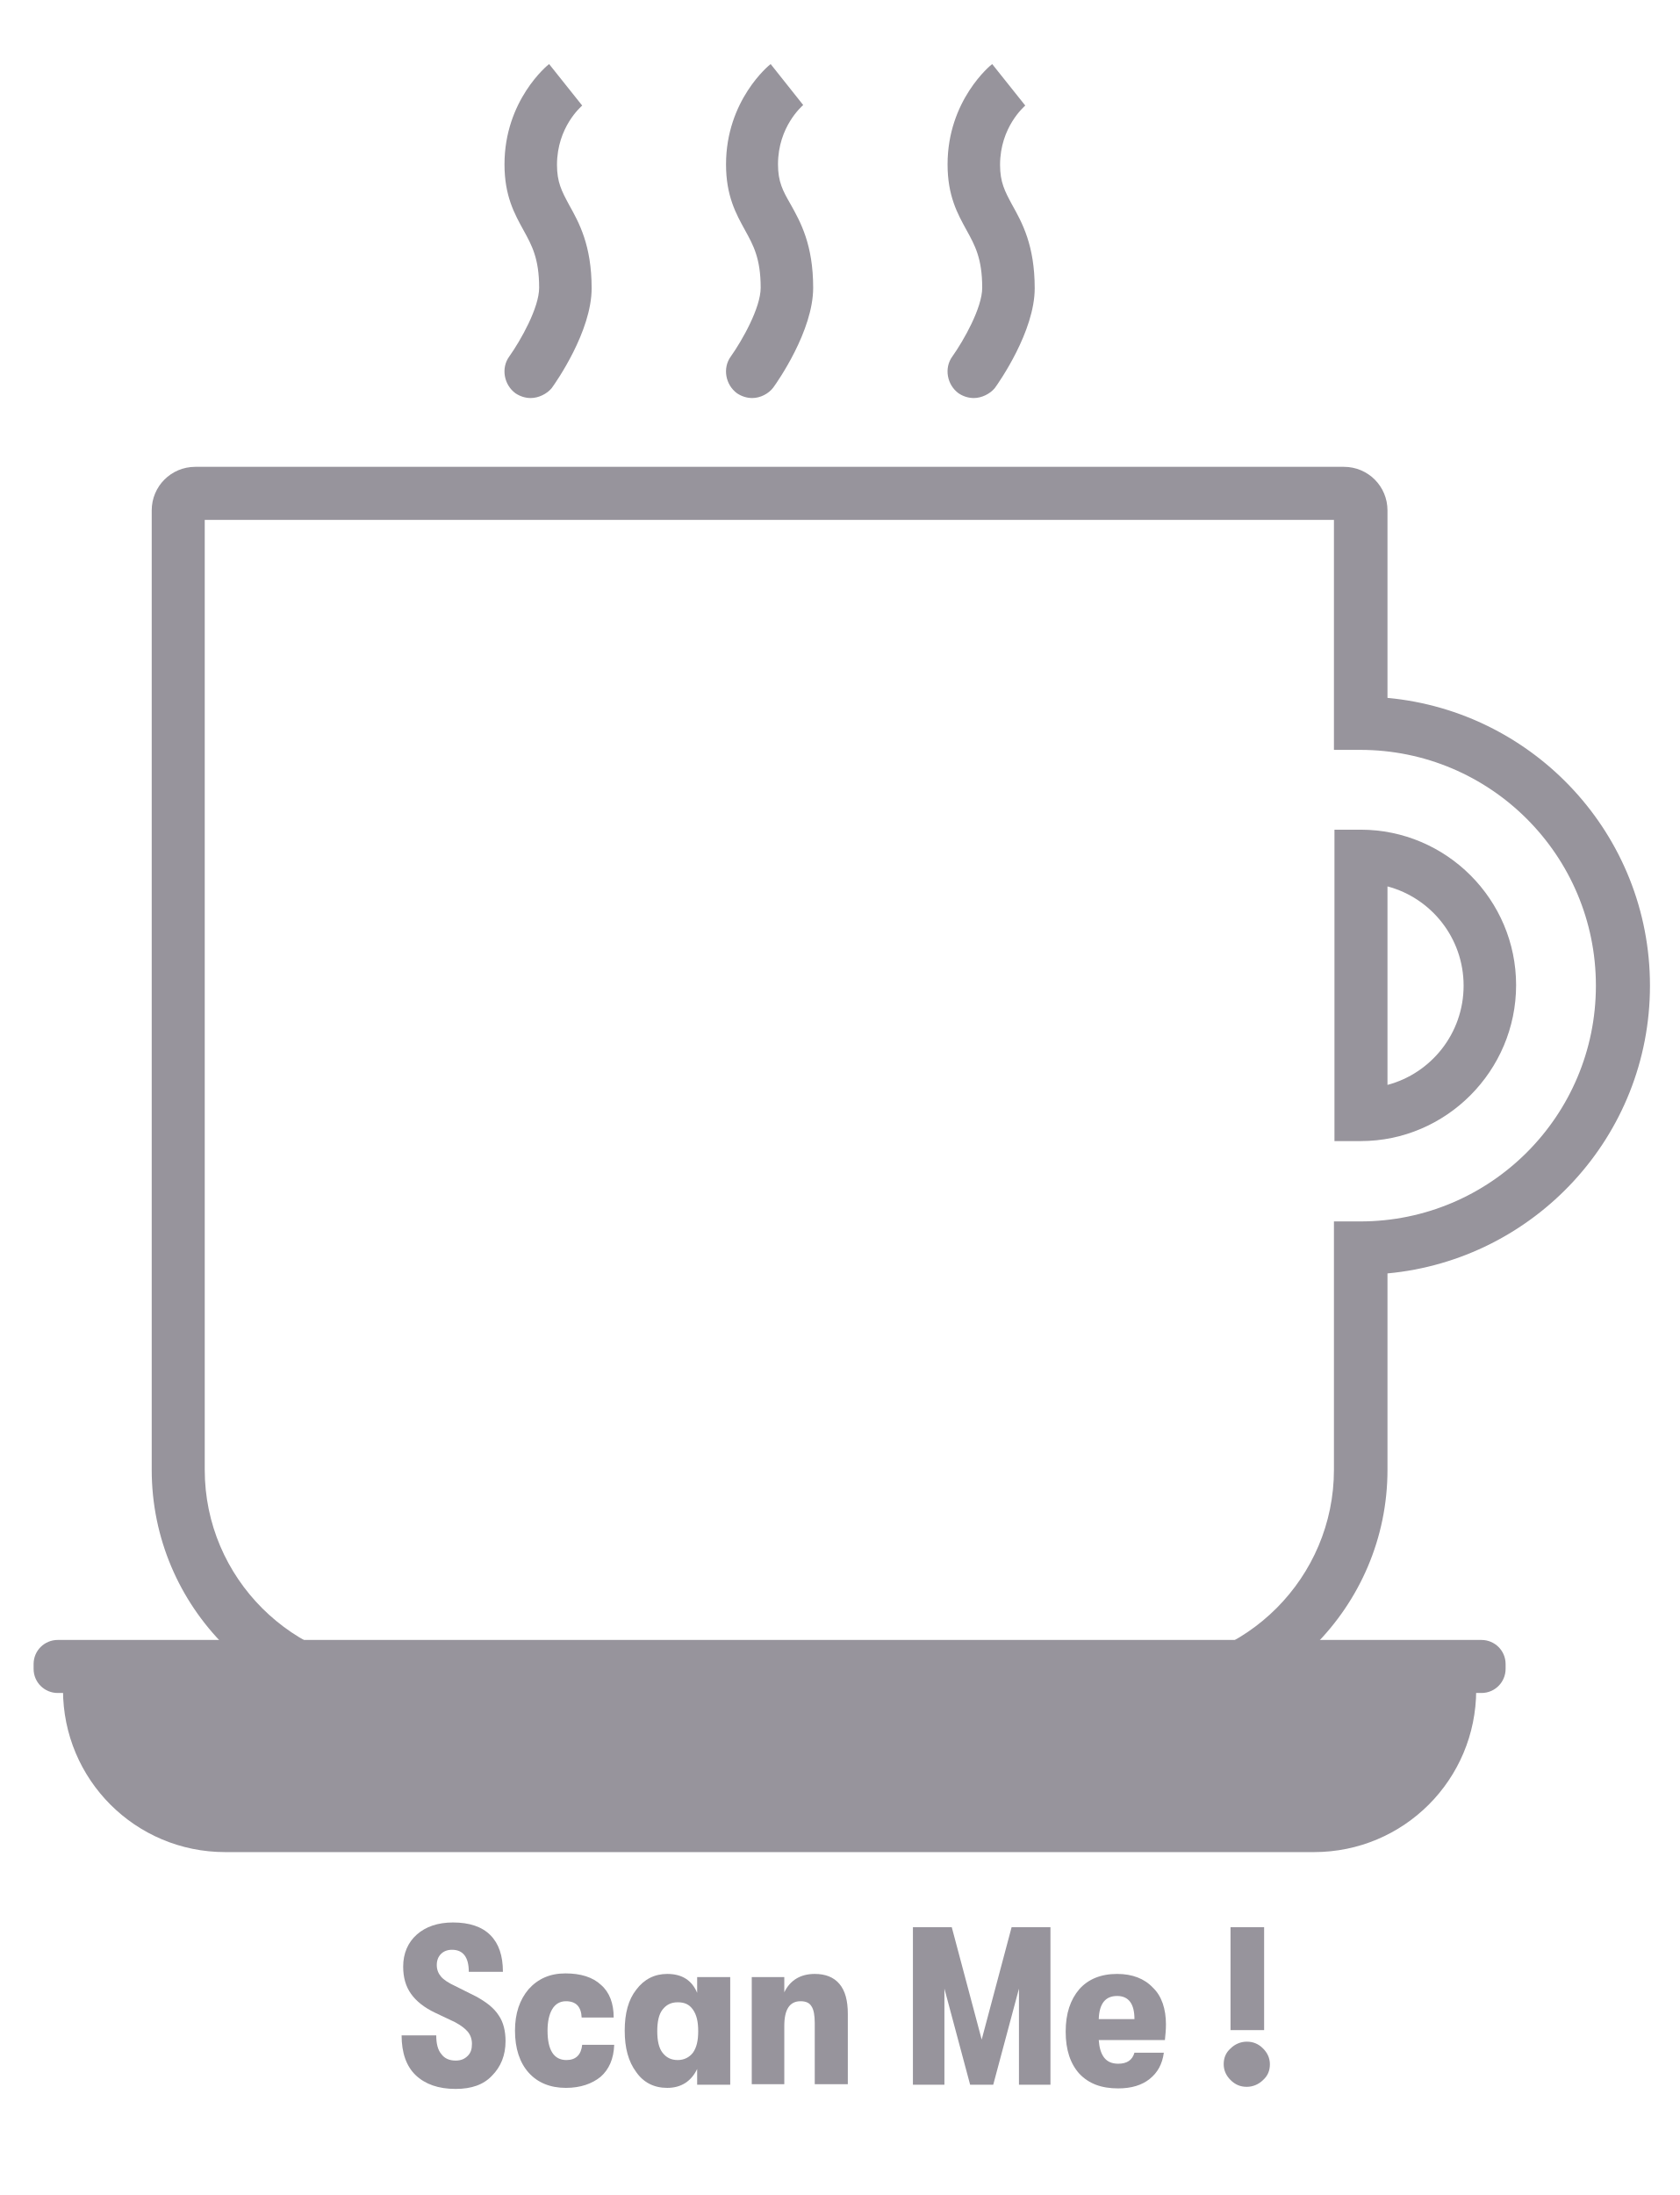
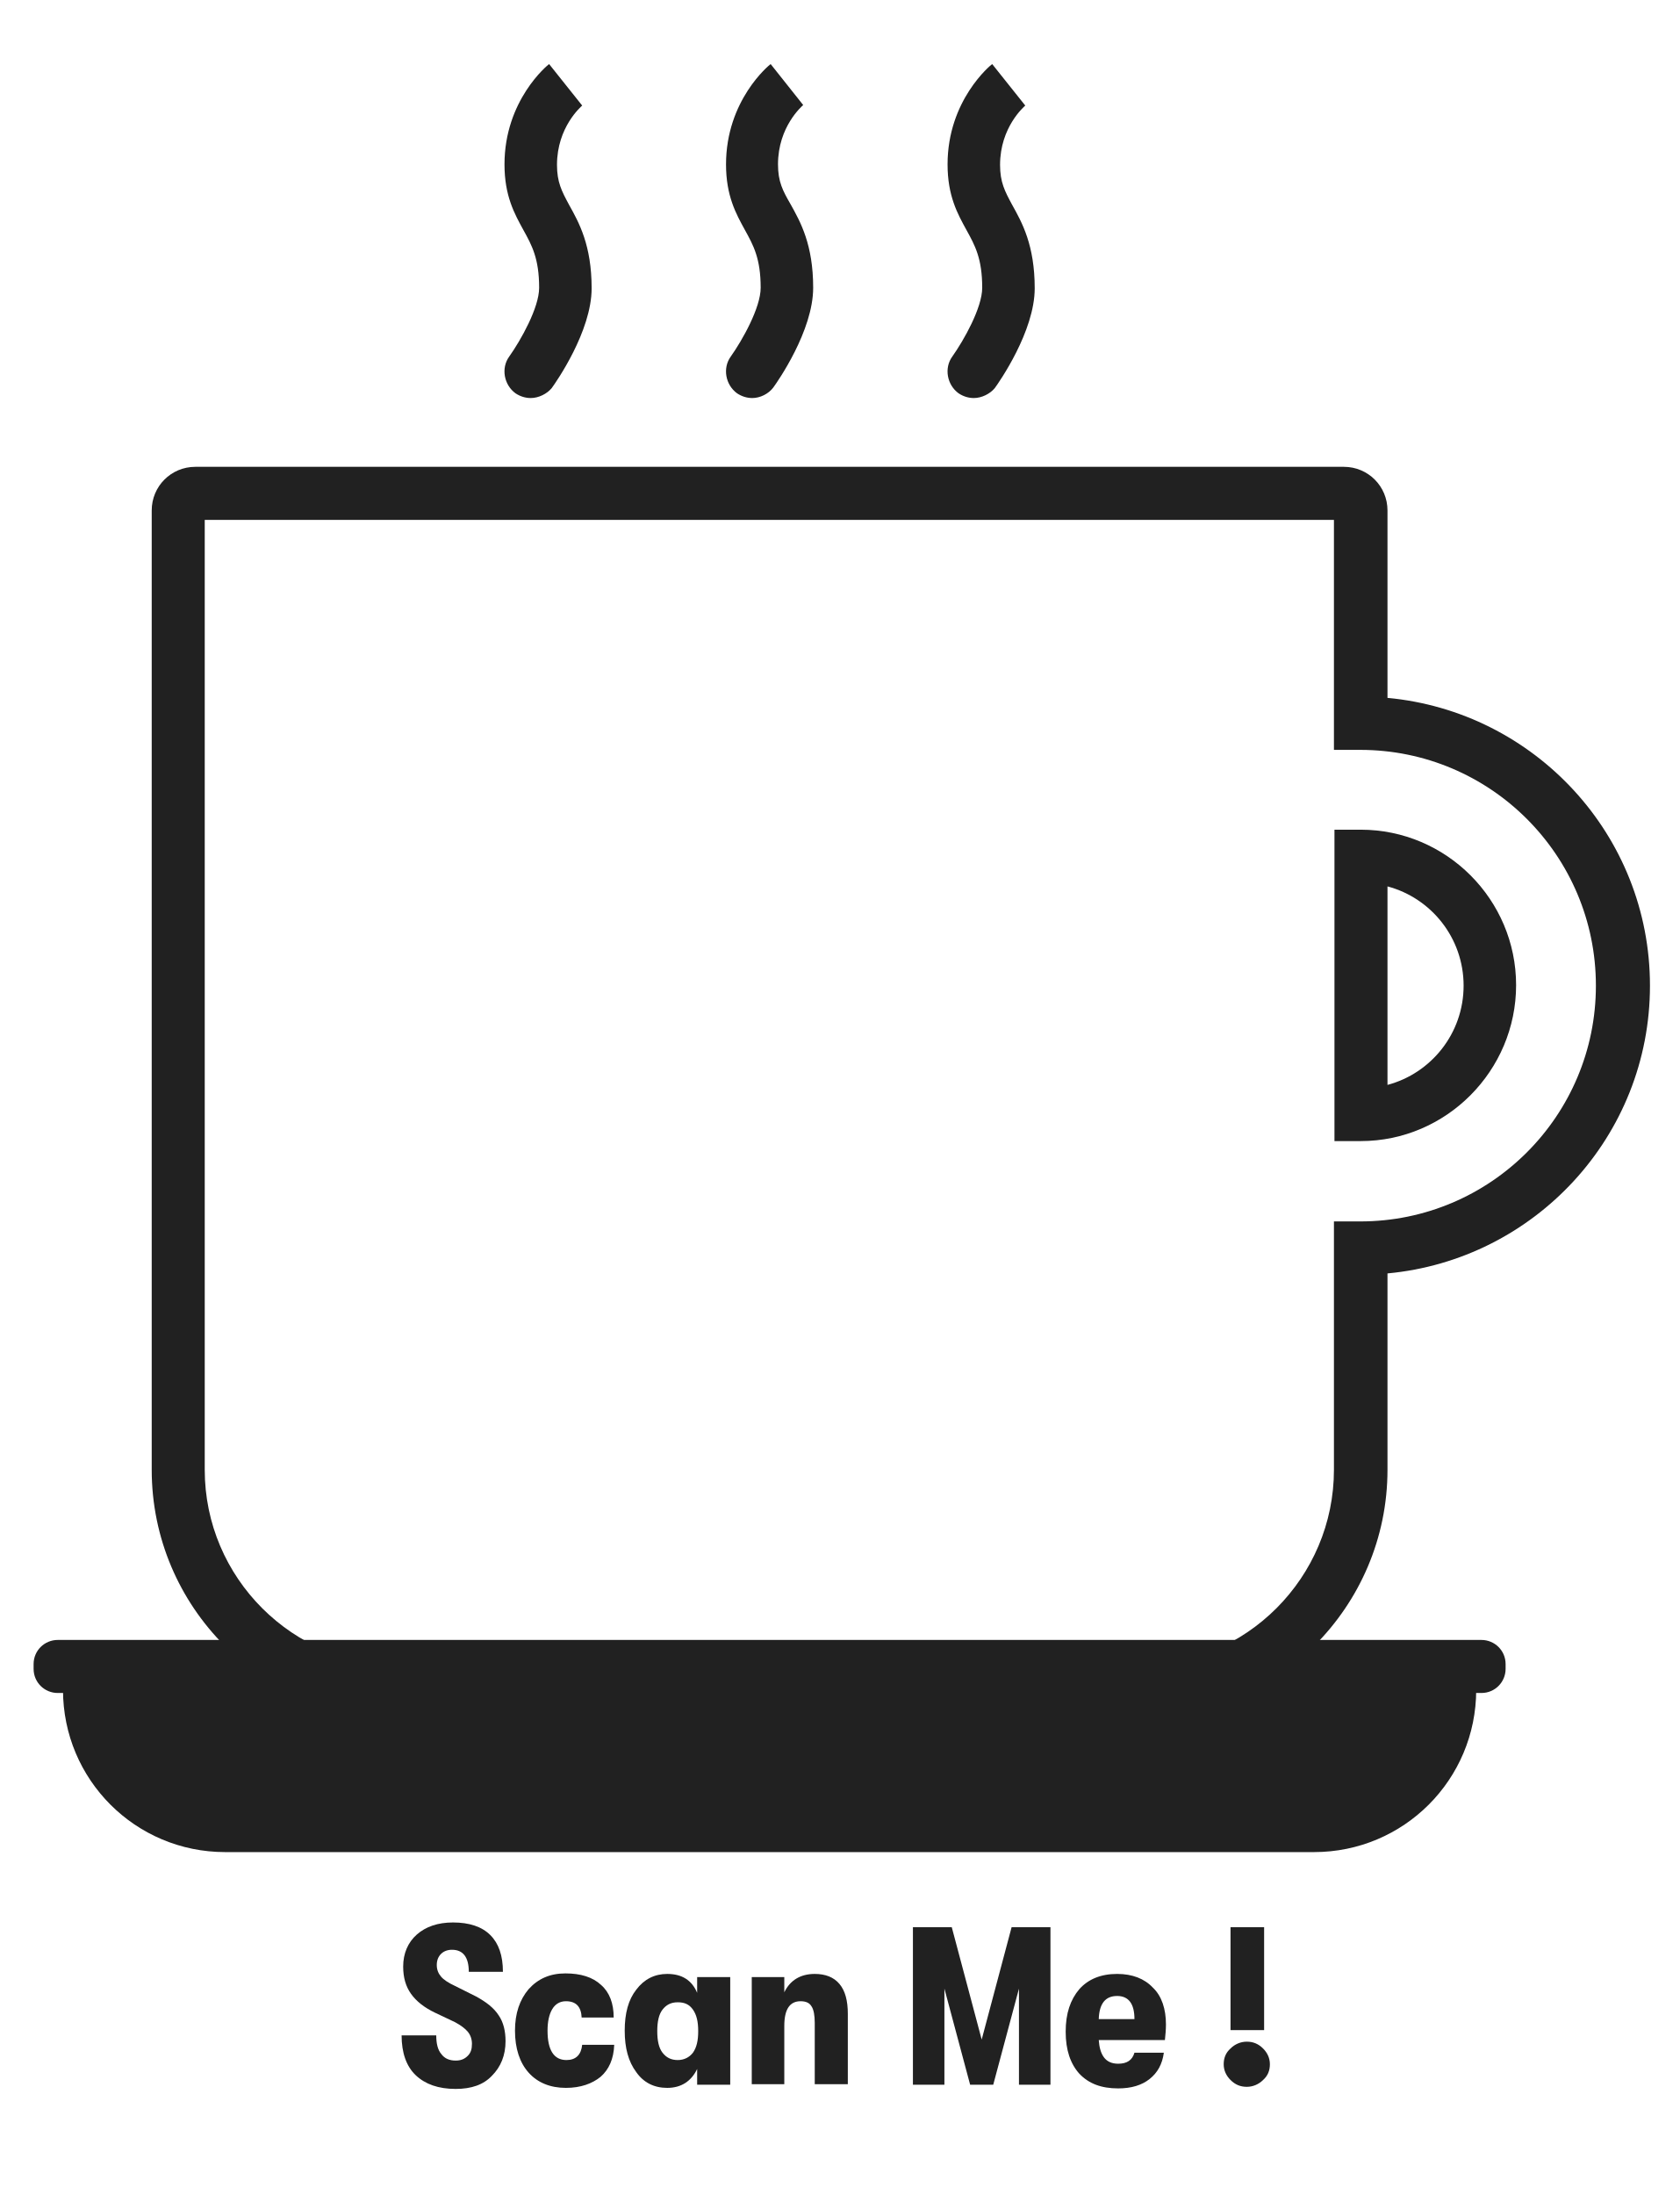
<svg xmlns="http://www.w3.org/2000/svg" width="320" height="418" viewBox="0 0 320 418" fill="none">
-   <path d="M11 312.3H282.2C284.7 312.3 286.8 314.3 286.8 316.9V317.8C286.8 320.3 284.8 322.4 282.2 322.4H11C8.5 322.4 6.4 320.4 6.4 317.8V316.9C6.4 314.3 8.5 312.3 11 312.3Z" fill="#97949C" />
-   <path d="M250.3 352.7H42.9C25.8 352.7 12 338.9 12 321.8H281.2C281.2 338.9 267.4 352.7 250.3 352.7Z" fill="#97949C" />
-   <path d="M216.9 327.3H76.3C50.1 327.3 28.9 306 28.9 279.9V97.2C28.9 92.6 32.6 88.9 37.2 88.9H256C260.6 88.9 264.3 92.6 264.3 97.2V132.9C292.3 135.5 314.3 159 314.3 187.7C314.3 216.4 292.3 239.9 264.3 242.5V279.9C264.3 306 243 327.3 216.9 327.3ZM39 99V279.9C39 300.5 55.8 317.2 76.3 317.2H216.8C237.4 317.2 254.1 300.4 254.1 279.9V232.6H259.1C283.9 232.6 304 212.5 304 187.7C304 162.9 283.9 142.8 259.1 142.8H254.1V99H39Z" fill="#97949C" />
-   <path d="M259.2 217.3H254.2V158H259.2C275.5 158 288.8 171.3 288.8 187.6C288.8 203.9 275.5 217.3 259.2 217.3ZM264.3 168.8V206.6C272.6 204.4 278.8 196.8 278.8 187.7C278.8 178.6 272.6 171 264.3 168.8Z" fill="#97949C" />
-   <path d="M101.1 75.8C100.1 75.8 99.1 75.5 98.2 74.9C96 73.3 95.4 70.1 97 67.9C99.2 64.8 102.7 58.6 102.7 54.8C102.7 49.2 101.3 46.7 99.7 43.8C98 40.7 96.1 37.3 96.1 31.3C96.1 19.1 104.3 12.4 104.6 12.2L110.9 20.1C110.7 20.3 106.1 24.2 106.1 31.4C106.1 34.7 107 36.4 108.4 39C110.3 42.4 112.7 46.7 112.7 54.9C112.7 63.1 105.9 72.8 105.1 73.9C104.2 75 102.6 75.8 101.1 75.8Z" fill="#97949C" />
-   <path d="M143.3 75.8C142.3 75.8 141.3 75.5 140.4 74.9C138.2 73.3 137.6 70.1 139.2 67.9C141.4 64.8 144.9 58.6 144.9 54.8C144.9 49.2 143.5 46.7 141.9 43.8C140.2 40.7 138.3 37.3 138.3 31.3C138.3 19.1 146.5 12.4 146.8 12.2L153 20C152.8 20.2 148.2 24.1 148.2 31.3C148.2 34.6 149.1 36.3 150.6 38.9C152.5 42.3 154.9 46.6 154.9 54.8C154.9 63 148.1 72.7 147.3 73.8C146.4 75 144.8 75.8 143.3 75.8Z" fill="#97949C" />
-   <path d="M185.5 75.8C184.5 75.8 183.5 75.5 182.6 74.9C180.4 73.3 179.8 70.1 181.4 67.9C183.6 64.8 187.1 58.6 187.1 54.8C187.1 49.2 185.7 46.7 184.1 43.8C182.4 40.7 180.5 37.3 180.5 31.3C180.5 19.1 188.7 12.4 189 12.2L195.3 20.1C195.1 20.3 190.5 24.2 190.5 31.4C190.5 34.7 191.4 36.4 192.8 39C194.7 42.4 197.1 46.7 197.1 54.9C197.1 63.1 190.3 72.8 189.5 73.9C188.6 75 187 75.8 185.5 75.8Z" fill="#97949C" />
-   <path d="M86.8 397.8C83.5 397.8 81 396.9 79.2 395.2C77.4 393.5 76.5 390.9 76.5 387.6H83.1C83.1 389.2 83.4 390.4 84.1 391.2C84.7 392 85.6 392.4 86.8 392.4C87.8 392.4 88.5 392.1 89.1 391.5C89.7 390.9 89.9 390.2 89.9 389.2C89.9 388.3 89.6 387.5 89.1 386.9C88.6 386.3 87.8 385.7 86.7 385.1L82.9 383.3C80.8 382.3 79.3 381.1 78.3 379.7C77.3 378.3 76.8 376.6 76.8 374.5C76.8 372 77.7 369.9 79.4 368.4C81.1 366.9 83.4 366.1 86.3 366.1C89.4 366.1 91.8 366.9 93.4 368.5C95 370.1 95.8 372.4 95.8 375.5H89.3C89.3 372.7 88.2 371.3 86.1 371.3C85.2 371.3 84.5 371.6 84 372.1C83.5 372.6 83.2 373.3 83.2 374.2C83.2 375.1 83.5 375.8 84 376.4C84.5 377 85.4 377.6 86.7 378.2L90.7 380.2C92.7 381.3 94.1 382.4 95 383.8C95.9 385.1 96.3 386.8 96.3 388.7C96.3 391.4 95.4 393.6 93.7 395.3C92.1 397 89.8 397.8 86.8 397.8Z" fill="#97949C" />
-   <path d="M107.8 397.6C104.8 397.6 102.4 396.6 100.7 394.7C99 392.8 98.1 390.1 98.1 386.7C98.1 383.4 99 380.8 100.7 378.8C102.5 376.8 104.8 375.8 107.7 375.8C110.6 375.8 112.9 376.5 114.5 378C116.1 379.4 116.9 381.5 116.9 384.2H110.8C110.7 382.1 109.7 381.1 107.8 381.1C106.7 381.1 105.8 381.6 105.2 382.6C104.6 383.6 104.3 385 104.3 386.7C104.3 390.4 105.5 392.3 107.9 392.3C109.7 392.3 110.7 391.3 110.9 389.4H117C116.9 392.1 116 394.1 114.4 395.5C112.8 396.8 110.6 397.6 107.8 397.6Z" fill="#97949C" />
-   <path d="M127.1 397.6C124.6 397.6 122.6 396.6 121.2 394.6C119.7 392.6 119 390 119 386.7C119 383.4 119.7 380.8 121.2 378.9C122.7 376.9 124.7 375.9 127.1 375.9C129.9 375.9 131.8 377.1 132.8 379.5V376.5H139.1V397H132.8V394C131.7 396.3 129.8 397.6 127.1 397.6ZM129.1 392.3C130.3 392.3 131.3 391.8 132 390.9C132.7 389.9 133 388.6 133 386.8C133 385 132.7 383.7 132 382.7C131.3 381.7 130.4 381.3 129.1 381.3C127.8 381.3 126.9 381.8 126.2 382.7C125.5 383.6 125.2 385 125.2 386.8C125.2 388.6 125.5 390 126.2 390.9C126.9 391.8 127.8 392.3 129.1 392.3Z" fill="#97949C" />
-   <path d="M143.2 397V376.5H149.4V379.4C150.5 377.1 152.5 375.9 155.2 375.9C157.2 375.9 158.8 376.5 159.9 377.8C161 379.1 161.5 381 161.5 383.5V396.9H155.2V385.2C155.2 383.8 155 382.7 154.6 382.1C154.2 381.4 153.5 381.1 152.5 381.1C150.4 381.1 149.4 382.7 149.4 385.8V396.9H143.2V397Z" fill="#97949C" />
-   <path d="M173.9 397V367H181.3L187 388.4L192.7 367H200.1V397H194.1V378.7L189.2 397H184.8L179.9 378.7V397H173.9Z" fill="#97949C" />
-   <path d="M222.1 385.5C222.1 386.6 222 387.5 221.9 388.5H209.3C209.4 389.9 209.7 391 210.3 391.8C210.9 392.6 211.8 393 213 393C214.7 393 215.7 392.3 216.1 390.9H221.7C221.4 393.1 220.5 394.7 219 395.9C217.5 397.1 215.5 397.7 213 397.7C209.8 397.7 207.4 396.8 205.6 394.9C203.9 393 203 390.4 203 386.9C203 383.4 203.9 380.8 205.6 378.8C207.3 376.9 209.7 375.9 212.8 375.9C215.7 375.9 218 376.8 219.6 378.5C221.3 380.1 222.1 382.6 222.1 385.5ZM209.3 384.5H216.1C216.1 381.6 215 380.1 212.8 380.1C210.6 380.1 209.4 381.5 209.3 384.5Z" fill="#97949C" />
-   <path d="M240.6 396.1C239.8 396.9 238.7 397.4 237.5 397.4C236.3 397.4 235.3 397 234.4 396.1C233.6 395.3 233.1 394.3 233.1 393.1C233.1 391.9 233.5 390.9 234.4 390.1C235.2 389.3 236.3 388.8 237.5 388.8C238.7 388.8 239.7 389.2 240.6 390.1C241.4 390.9 241.9 391.9 241.9 393.1C241.9 394.3 241.5 395.3 240.6 396.1ZM234.4 386.6V367H240.8V386.6H234.4Z" fill="#97949C" />
+   <path d="M11 312.3H282.2C284.7 312.3 286.8 314.3 286.8 316.9V317.8C286.8 320.3 284.8 322.4 282.2 322.4H11C8.5 322.4 6.4 320.4 6.4 317.8V316.9C6.4 314.3 8.5 312.3 11 312.3Z" fill="#212121" />
+   <path d="M250.3 352.7H42.9C25.8 352.7 12 338.9 12 321.8H281.2C281.2 338.9 267.4 352.7 250.3 352.7Z" fill="#212121" />
+   <path d="M216.9 327.3H76.3C50.1 327.3 28.9 306 28.9 279.9V97.2C28.9 92.6 32.6 88.9 37.2 88.9H256C260.6 88.9 264.3 92.6 264.3 97.2V132.9C292.3 135.5 314.3 159 314.3 187.7C314.3 216.4 292.3 239.9 264.3 242.5V279.9C264.3 306 243 327.3 216.9 327.3ZM39 99V279.9C39 300.5 55.8 317.2 76.3 317.2H216.8C237.4 317.2 254.1 300.4 254.1 279.9V232.6H259.1C283.9 232.6 304 212.5 304 187.7C304 162.9 283.9 142.8 259.1 142.8H254.1V99H39Z" fill="#212121" />
+   <path d="M259.2 217.3H254.2V158H259.2C275.5 158 288.8 171.3 288.8 187.6C288.8 203.9 275.5 217.3 259.2 217.3ZM264.3 168.8V206.6C272.6 204.4 278.8 196.8 278.8 187.7C278.8 178.6 272.6 171 264.3 168.8Z" fill="#212121" />
+   <path d="M101.1 75.8C100.1 75.8 99.1 75.5 98.2 74.9C96 73.3 95.4 70.1 97 67.9C99.2 64.8 102.7 58.6 102.7 54.8C102.7 49.2 101.3 46.7 99.7 43.8C98 40.7 96.1 37.3 96.1 31.3C96.1 19.1 104.3 12.4 104.6 12.2L110.9 20.1C110.7 20.3 106.1 24.2 106.1 31.4C106.1 34.7 107 36.4 108.4 39C110.3 42.4 112.7 46.7 112.7 54.9C112.7 63.1 105.9 72.8 105.1 73.9C104.2 75 102.6 75.8 101.1 75.8Z" fill="#212121" />
+   <path d="M143.3 75.8C142.3 75.8 141.3 75.5 140.4 74.9C138.2 73.3 137.6 70.1 139.2 67.9C141.4 64.8 144.9 58.6 144.9 54.8C144.9 49.2 143.5 46.7 141.9 43.8C140.2 40.7 138.3 37.3 138.3 31.3C138.3 19.1 146.5 12.4 146.8 12.2L153 20C152.8 20.2 148.2 24.1 148.2 31.3C148.2 34.6 149.1 36.3 150.6 38.9C152.5 42.3 154.9 46.6 154.9 54.8C154.9 63 148.1 72.7 147.3 73.8C146.4 75 144.8 75.8 143.3 75.8Z" fill="#212121" />
+   <path d="M185.5 75.8C184.5 75.8 183.5 75.5 182.6 74.9C180.4 73.3 179.8 70.1 181.4 67.9C183.6 64.8 187.1 58.6 187.1 54.8C187.1 49.2 185.7 46.7 184.1 43.8C182.4 40.7 180.5 37.3 180.5 31.3C180.5 19.1 188.7 12.4 189 12.2L195.3 20.1C195.1 20.3 190.5 24.2 190.5 31.4C190.5 34.7 191.4 36.4 192.8 39C194.7 42.4 197.1 46.7 197.1 54.9C197.1 63.1 190.3 72.8 189.5 73.9C188.6 75 187 75.8 185.5 75.8Z" fill="#212121" />
+   <path d="M86.8 397.8C83.5 397.8 81 396.9 79.2 395.2C77.4 393.5 76.5 390.9 76.5 387.6H83.1C83.1 389.2 83.4 390.4 84.1 391.2C84.7 392 85.6 392.4 86.8 392.4C87.8 392.4 88.5 392.1 89.1 391.5C89.7 390.9 89.9 390.2 89.9 389.2C89.9 388.3 89.6 387.5 89.1 386.9C88.6 386.3 87.8 385.7 86.7 385.1L82.9 383.3C80.8 382.3 79.3 381.1 78.3 379.7C77.3 378.3 76.8 376.6 76.8 374.5C76.8 372 77.7 369.9 79.4 368.4C81.1 366.9 83.4 366.1 86.3 366.1C89.4 366.1 91.8 366.9 93.4 368.5C95 370.1 95.8 372.4 95.8 375.5H89.3C89.3 372.7 88.2 371.3 86.1 371.3C85.2 371.3 84.5 371.6 84 372.1C83.5 372.6 83.2 373.3 83.2 374.2C83.2 375.1 83.5 375.8 84 376.4C84.5 377 85.4 377.6 86.7 378.2L90.7 380.2C92.7 381.3 94.1 382.4 95 383.8C95.9 385.1 96.3 386.8 96.3 388.7C96.3 391.4 95.4 393.6 93.7 395.3C92.1 397 89.8 397.8 86.8 397.8Z" fill="#212121" />
+   <path d="M107.8 397.6C104.8 397.6 102.4 396.6 100.7 394.7C99 392.8 98.1 390.1 98.1 386.7C98.1 383.4 99 380.8 100.7 378.8C102.5 376.8 104.8 375.8 107.7 375.8C110.6 375.8 112.9 376.5 114.5 378C116.1 379.4 116.9 381.5 116.9 384.2H110.8C110.7 382.1 109.7 381.1 107.8 381.1C106.7 381.1 105.8 381.6 105.2 382.6C104.6 383.6 104.3 385 104.3 386.7C104.3 390.4 105.5 392.3 107.9 392.3C109.7 392.3 110.7 391.3 110.9 389.4H117C116.9 392.1 116 394.1 114.4 395.5C112.8 396.8 110.6 397.6 107.8 397.6Z" fill="#212121" />
+   <path d="M127.1 397.6C124.6 397.6 122.6 396.6 121.2 394.6C119.7 392.6 119 390 119 386.7C119 383.4 119.7 380.8 121.2 378.9C122.7 376.9 124.7 375.9 127.1 375.9C129.9 375.9 131.8 377.1 132.8 379.5V376.5H139.1V397H132.8V394C131.7 396.3 129.8 397.6 127.1 397.6ZM129.1 392.3C130.3 392.3 131.3 391.8 132 390.9C132.7 389.9 133 388.6 133 386.8C133 385 132.7 383.7 132 382.7C131.3 381.7 130.4 381.3 129.1 381.3C127.8 381.3 126.9 381.8 126.2 382.7C125.5 383.6 125.2 385 125.2 386.8C125.2 388.6 125.5 390 126.2 390.9C126.9 391.8 127.8 392.3 129.1 392.3Z" fill="#212121" />
+   <path d="M143.2 397V376.5H149.4V379.4C150.5 377.1 152.5 375.9 155.2 375.9C157.2 375.9 158.8 376.5 159.9 377.8C161 379.1 161.5 381 161.5 383.5V396.9H155.2V385.2C155.2 383.8 155 382.7 154.6 382.1C154.2 381.4 153.5 381.1 152.5 381.1C150.4 381.1 149.4 382.7 149.4 385.8V396.9H143.2V397Z" fill="#212121" />
+   <path d="M173.9 397V367H181.3L187 388.4L192.7 367H200.1V397H194.1V378.7L189.2 397H184.8L179.9 378.7V397H173.9Z" fill="#212121" />
+   <path d="M222.1 385.5C222.1 386.6 222 387.5 221.9 388.5H209.3C209.4 389.9 209.7 391 210.3 391.8C210.9 392.6 211.8 393 213 393C214.7 393 215.7 392.3 216.1 390.9H221.7C221.4 393.1 220.5 394.7 219 395.9C217.5 397.1 215.5 397.7 213 397.7C209.8 397.7 207.4 396.8 205.6 394.9C203.9 393 203 390.4 203 386.9C203 383.4 203.9 380.8 205.6 378.8C207.3 376.9 209.7 375.9 212.8 375.9C215.7 375.9 218 376.8 219.6 378.5C221.3 380.1 222.1 382.6 222.1 385.5ZM209.3 384.5H216.1C216.1 381.6 215 380.1 212.8 380.1C210.6 380.1 209.4 381.5 209.3 384.5Z" fill="#212121" />
+   <path d="M240.6 396.1C239.8 396.9 238.7 397.4 237.5 397.4C236.3 397.4 235.3 397 234.4 396.1C233.6 395.3 233.1 394.3 233.1 393.1C233.1 391.9 233.5 390.9 234.4 390.1C235.2 389.3 236.3 388.8 237.5 388.8C238.7 388.8 239.7 389.2 240.6 390.1C241.4 390.9 241.9 391.9 241.9 393.1C241.9 394.3 241.5 395.3 240.6 396.1ZM234.4 386.6V367H240.8V386.6H234.4Z" fill="#212121" />
</svg>
